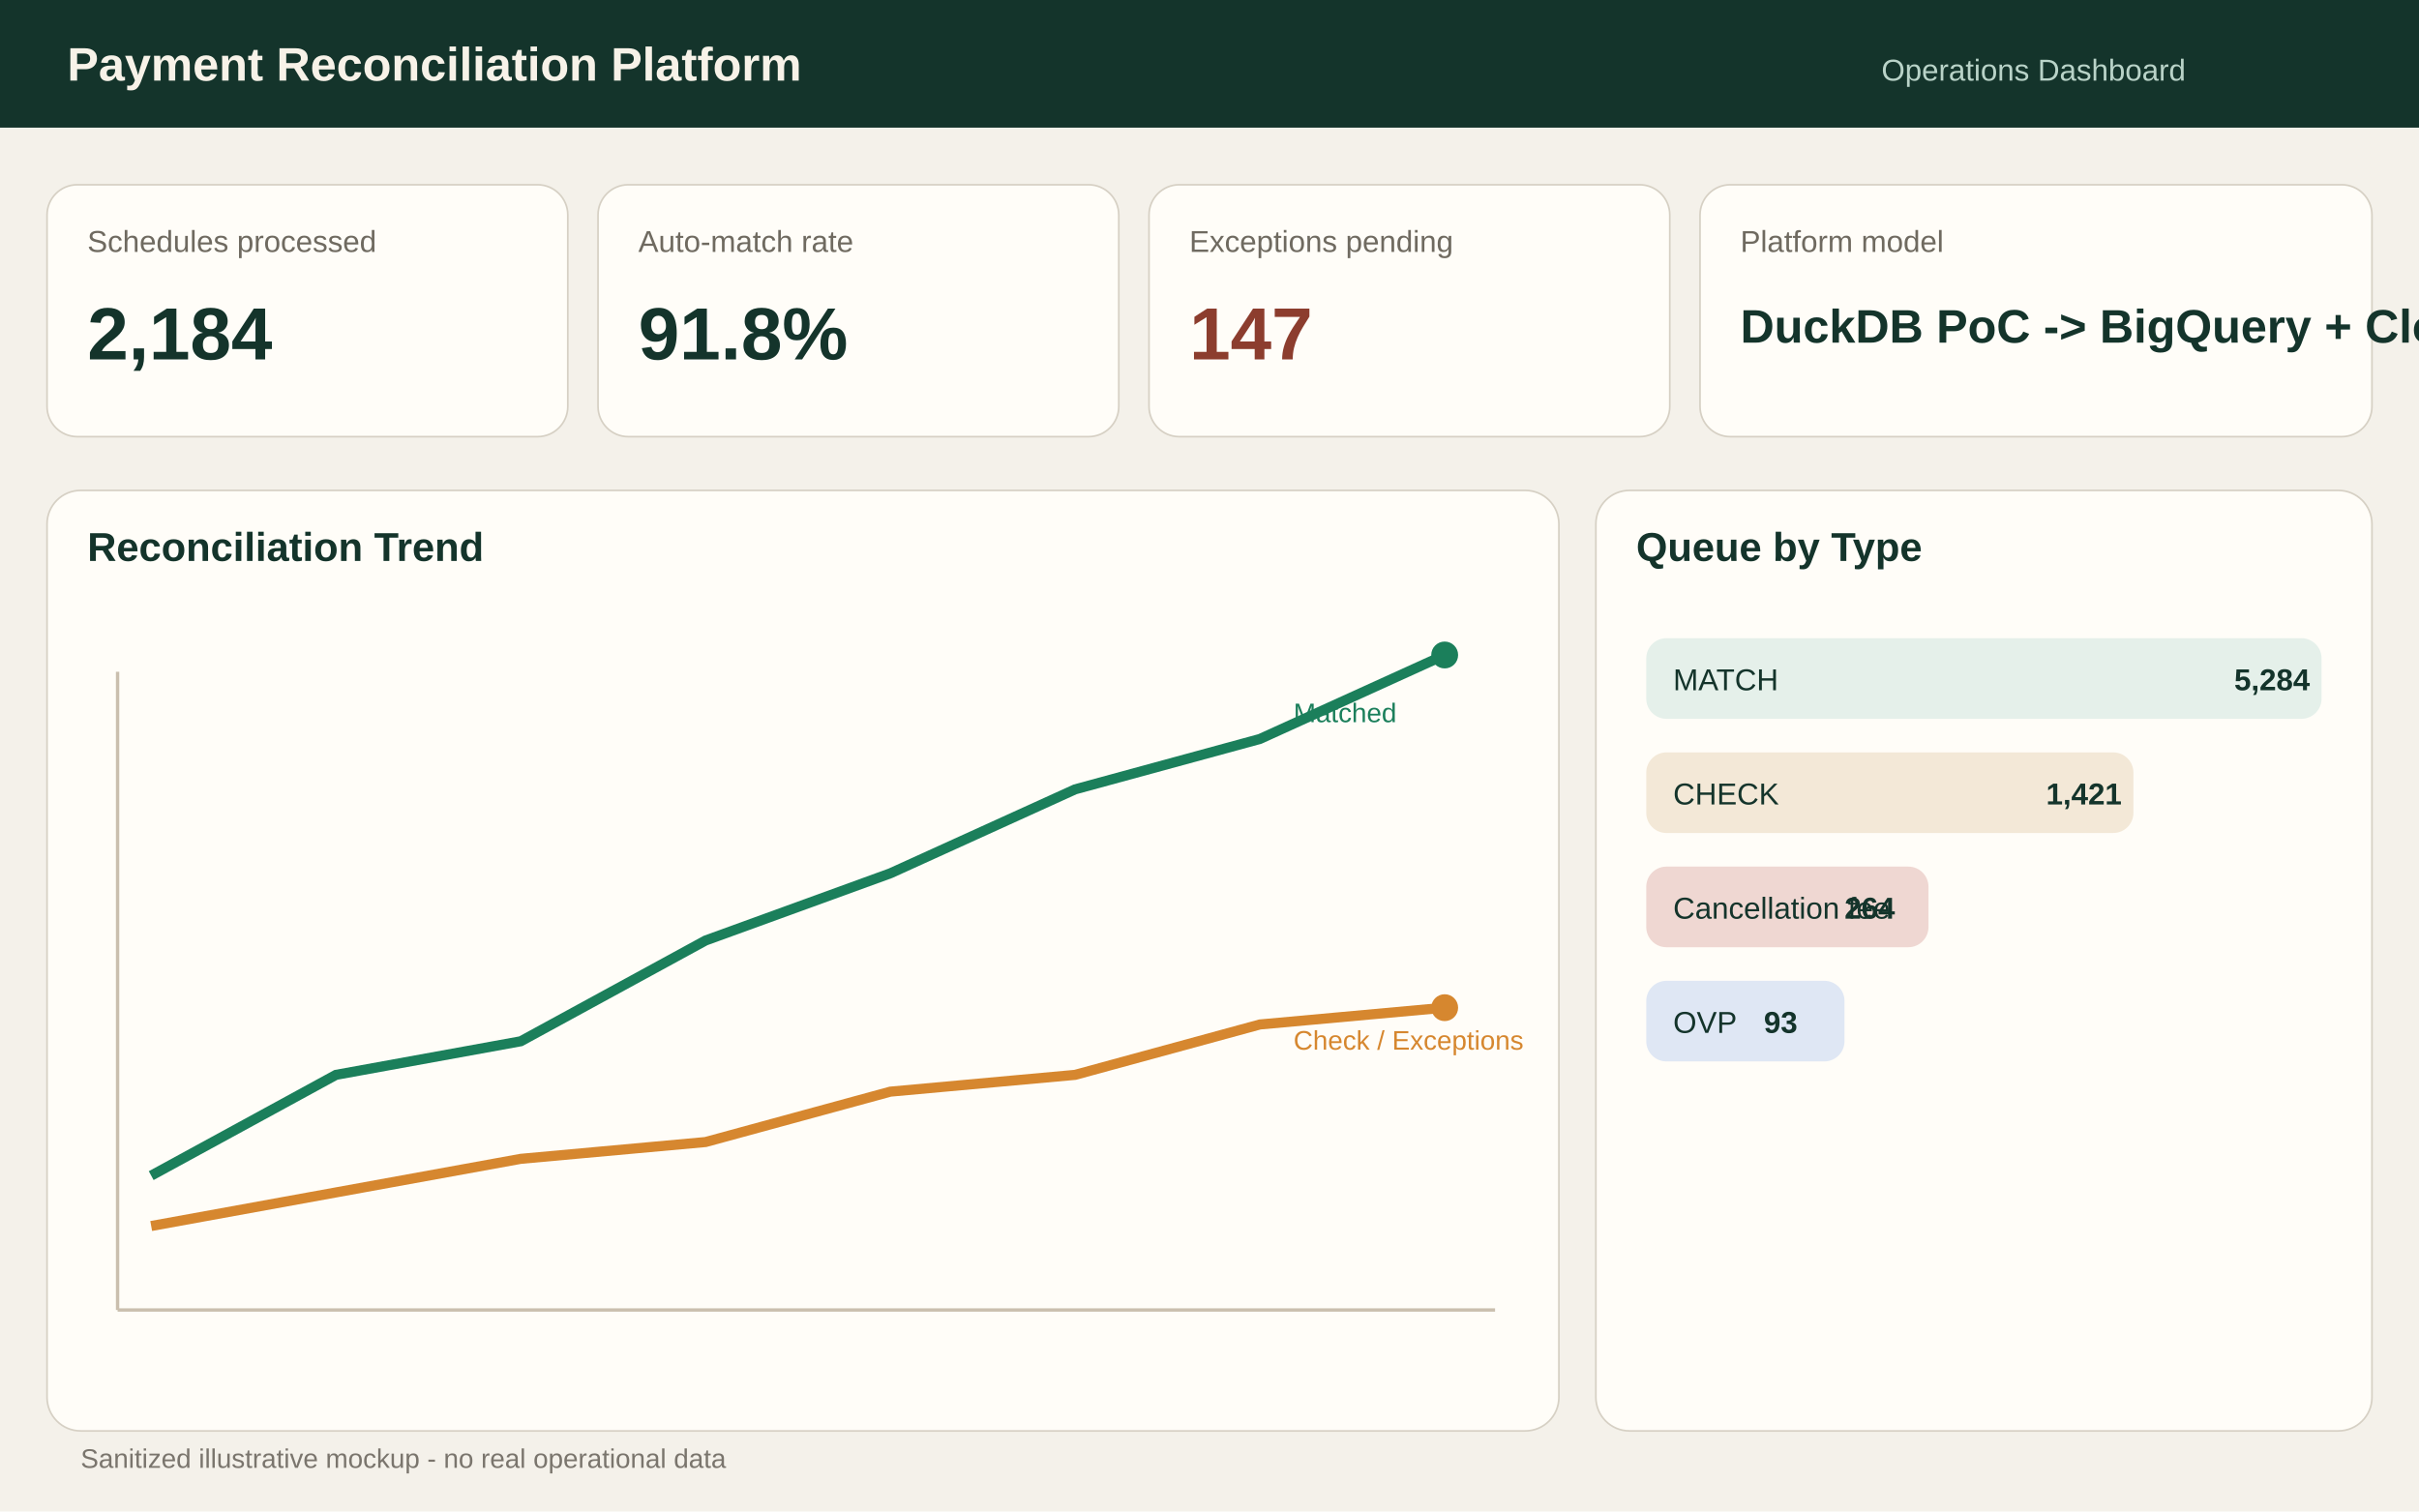
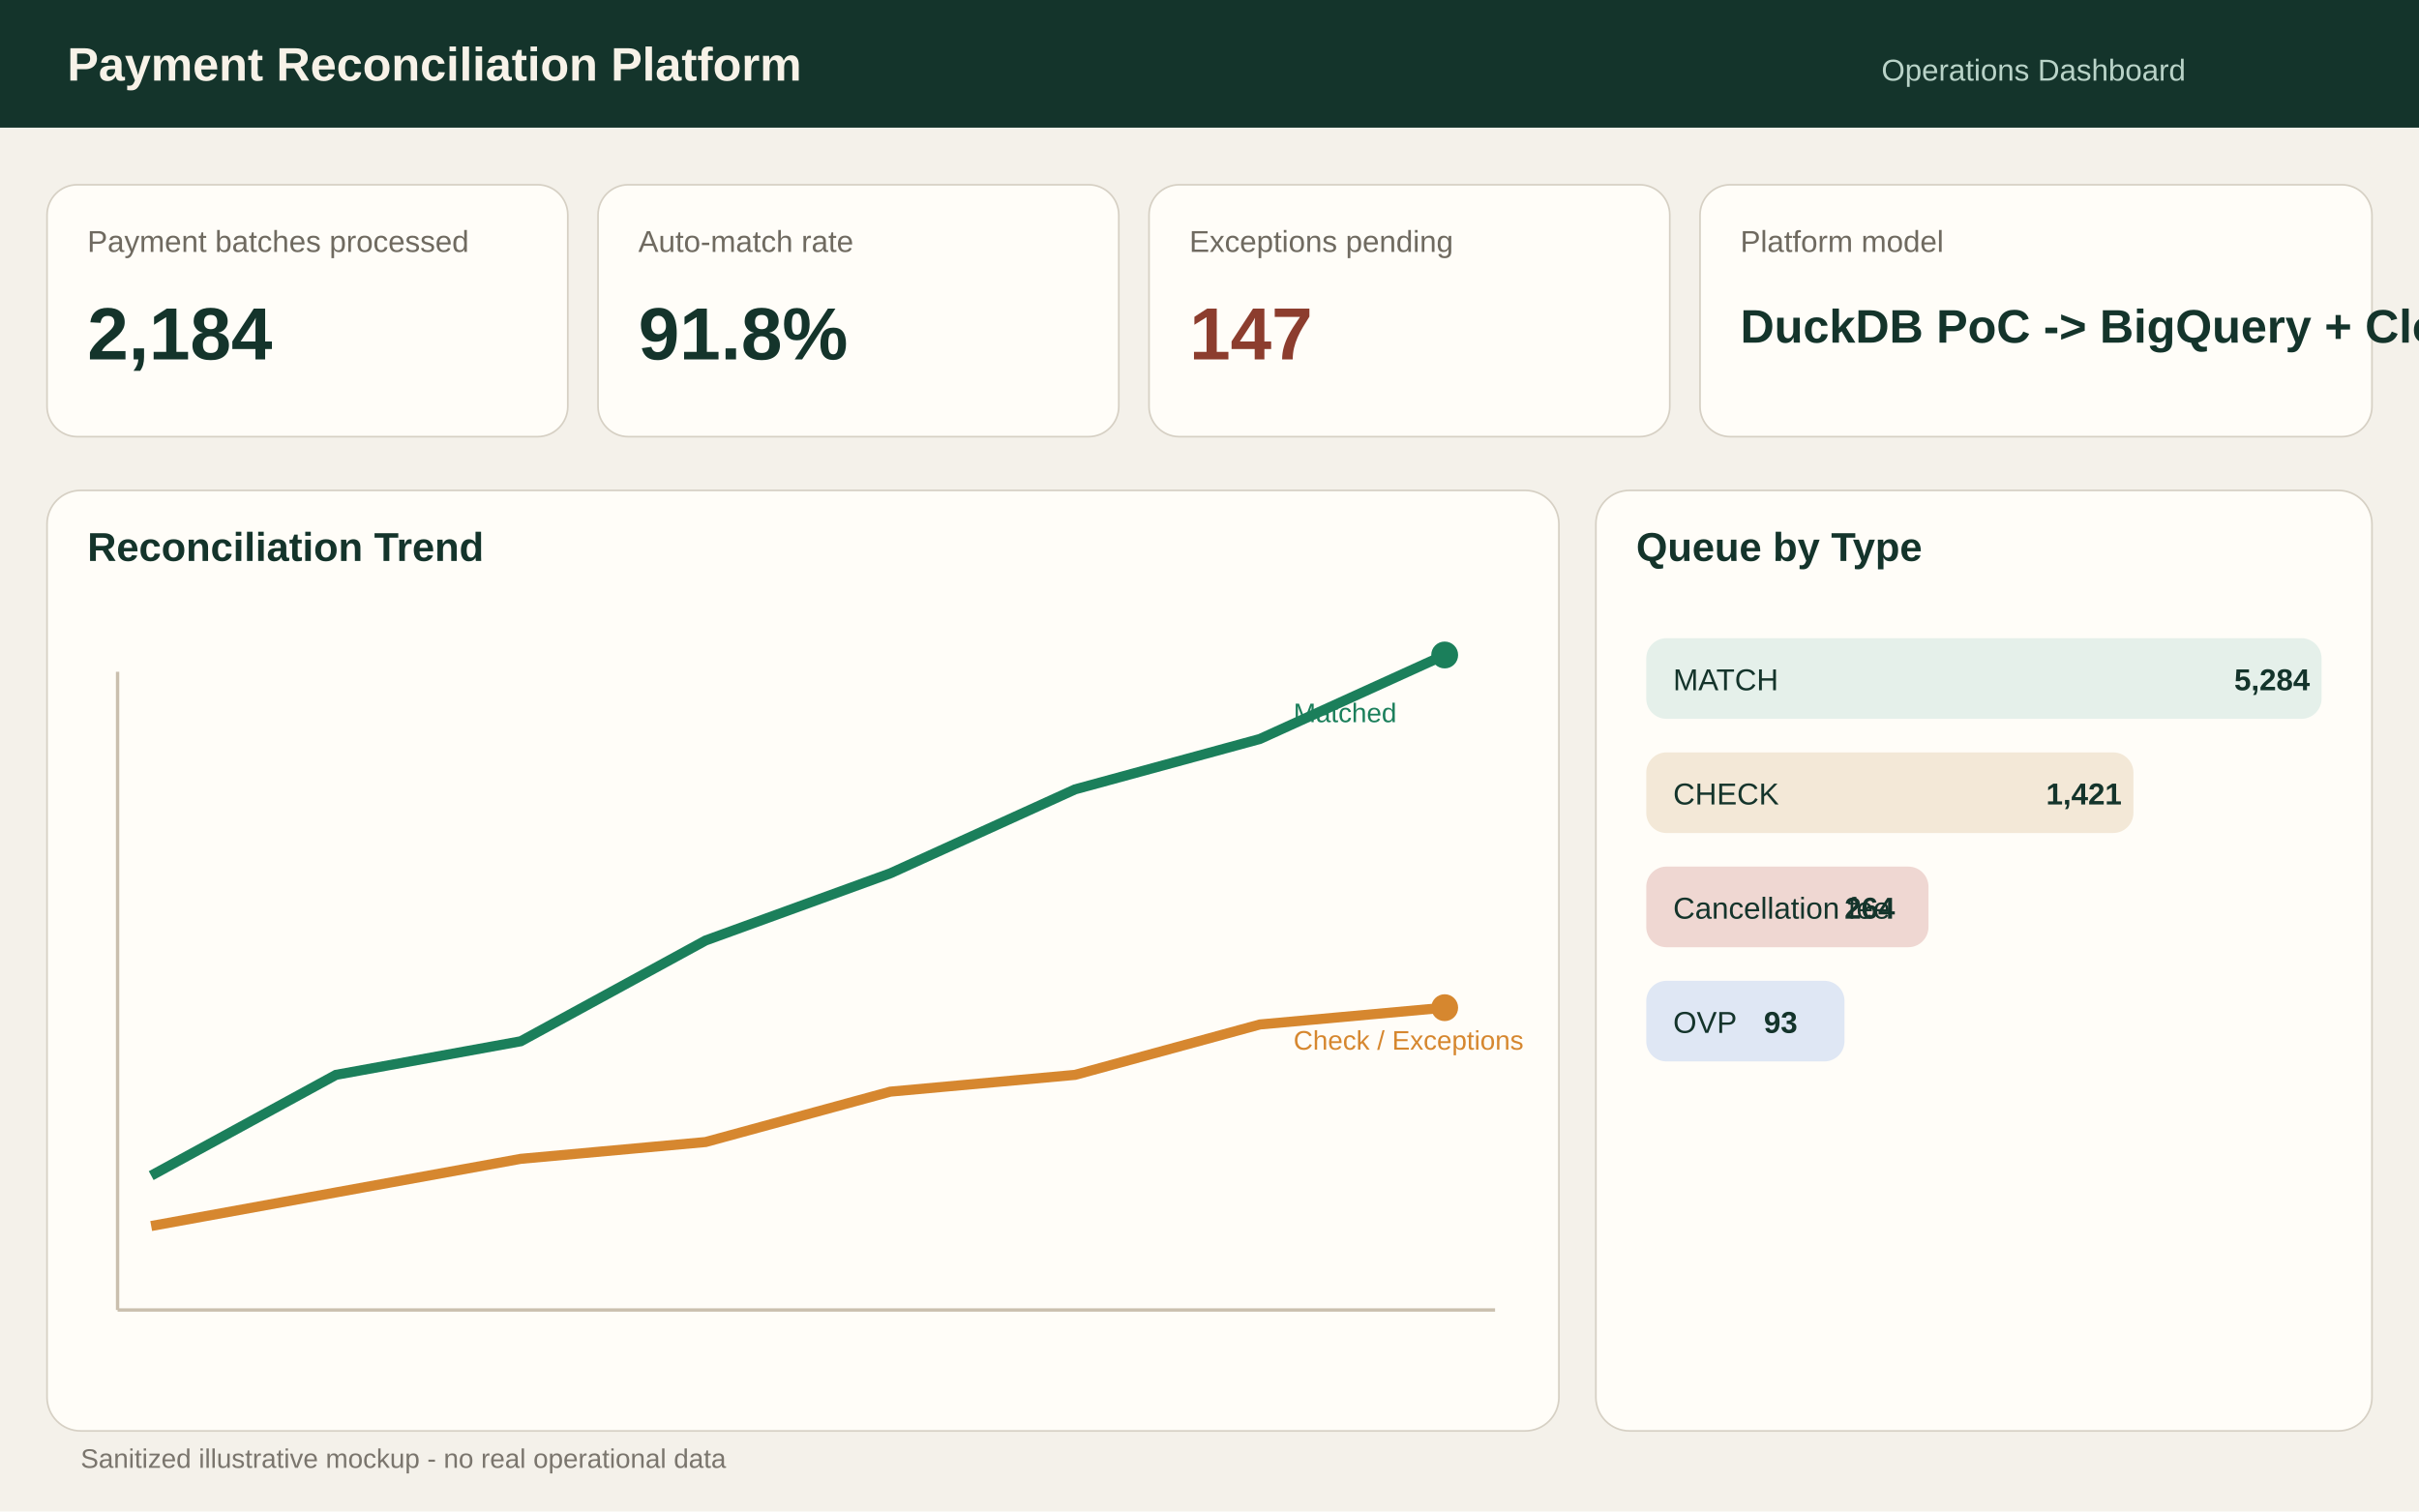
<svg xmlns="http://www.w3.org/2000/svg" width="1440" height="900" viewBox="0 0 1440 900">
  <rect width="1440" height="900" fill="#f4f1ea" />
  <rect x="0" y="0" width="1440" height="76" fill="#14342b" />
  <text x="40" y="48" font-family="Segoe UI, Arial, sans-serif" font-size="28" font-weight="700" fill="#f7f2e8">Payment Reconciliation Platform</text>
  <text x="1120" y="48" font-family="Segoe UI, Arial, sans-serif" font-size="18" fill="#b9d3c8">Operations Dashboard</text>
  <rect x="28" y="110" width="310" height="150" rx="18" fill="#fffdf8" stroke="#d6d0c4" />
  <rect x="356" y="110" width="310" height="150" rx="18" fill="#fffdf8" stroke="#d6d0c4" />
  <rect x="684" y="110" width="310" height="150" rx="18" fill="#fffdf8" stroke="#d6d0c4" />
  <rect x="1012" y="110" width="400" height="150" rx="18" fill="#fffdf8" stroke="#d6d0c4" />
-   <text x="52" y="150" font-family="Segoe UI, Arial, sans-serif" font-size="18" fill="#6f6a60">Schedules processed</text>
+   <text x="52" y="150" font-family="Segoe UI, Arial, sans-serif" font-size="18" fill="#6f6a60">Payment batches processed</text>
  <text x="52" y="214" font-family="Segoe UI, Arial, sans-serif" font-size="44" font-weight="700" fill="#14342b">2,184</text>
  <text x="380" y="150" font-family="Segoe UI, Arial, sans-serif" font-size="18" fill="#6f6a60">Auto-match rate</text>
  <text x="380" y="214" font-family="Segoe UI, Arial, sans-serif" font-size="44" font-weight="700" fill="#14342b">91.8%</text>
  <text x="708" y="150" font-family="Segoe UI, Arial, sans-serif" font-size="18" fill="#6f6a60">Exceptions pending</text>
  <text x="708" y="214" font-family="Segoe UI, Arial, sans-serif" font-size="44" font-weight="700" fill="#8c3d2e">147</text>
  <text x="1036" y="150" font-family="Segoe UI, Arial, sans-serif" font-size="18" fill="#6f6a60">Platform model</text>
  <text x="1036" y="204" font-family="Segoe UI, Arial, sans-serif" font-size="28" font-weight="700" fill="#14342b">DuckDB PoC -&gt; BigQuery + Cloud Run</text>
  <rect x="28" y="292" width="900" height="560" rx="20" fill="#fffdf8" stroke="#d6d0c4" />
  <rect x="950" y="292" width="462" height="560" rx="20" fill="#fffdf8" stroke="#d6d0c4" />
  <text x="52" y="334" font-family="Segoe UI, Arial, sans-serif" font-size="24" font-weight="700" fill="#14342b">Reconciliation Trend</text>
  <text x="974" y="334" font-family="Segoe UI, Arial, sans-serif" font-size="24" font-weight="700" fill="#14342b">Queue by Type</text>
  <line x1="70" y1="780" x2="890" y2="780" stroke="#cabfae" stroke-width="2" />
  <line x1="70" y1="400" x2="70" y2="780" stroke="#cabfae" stroke-width="2" />
  <polyline fill="none" stroke="#1b7f5b" stroke-width="6" points="90,700 200,640 310,620 420,560 530,520 640,470 750,440 860,390" />
  <polyline fill="none" stroke="#d6872f" stroke-width="6" points="90,730 200,710 310,690 420,680 530,650 640,640 750,610 860,600" />
  <circle cx="860" cy="390" r="8" fill="#1b7f5b" />
  <circle cx="860" cy="600" r="8" fill="#d6872f" />
  <text x="770" y="430" font-family="Segoe UI, Arial, sans-serif" font-size="16" fill="#1b7f5b">Matched</text>
  <text x="770" y="625" font-family="Segoe UI, Arial, sans-serif" font-size="16" fill="#d6872f">Check / Exceptions</text>
  <rect x="980" y="380" width="402" height="48" rx="12" fill="#e5f0ea" />
  <rect x="980" y="448" width="290" height="48" rx="12" fill="#f3e8d7" />
  <rect x="980" y="516" width="168" height="48" rx="12" fill="#efd7d2" />
  <rect x="980" y="584" width="118" height="48" rx="12" fill="#dfe7f4" />
  <text x="996" y="411" font-family="Segoe UI, Arial, sans-serif" font-size="18" fill="#14342b">MATCH</text>
  <text x="1330" y="411" font-family="Segoe UI, Arial, sans-serif" font-size="18" font-weight="700" fill="#14342b">5,284</text>
  <text x="996" y="479" font-family="Segoe UI, Arial, sans-serif" font-size="18" fill="#14342b">CHECK</text>
  <text x="1218" y="479" font-family="Segoe UI, Arial, sans-serif" font-size="18" font-weight="700" fill="#14342b">1,421</text>
  <text x="996" y="547" font-family="Segoe UI, Arial, sans-serif" font-size="18" fill="#14342b">Cancellation fee</text>
  <text x="1098" y="547" font-family="Segoe UI, Arial, sans-serif" font-size="18" font-weight="700" fill="#14342b">264</text>
  <text x="996" y="615" font-family="Segoe UI, Arial, sans-serif" font-size="18" fill="#14342b">OVP</text>
  <text x="1050" y="615" font-family="Segoe UI, Arial, sans-serif" font-size="18" font-weight="700" fill="#14342b">93</text>
  <text x="48" y="874" font-family="Segoe UI, Arial, sans-serif" font-size="16" fill="#7a756d">Sanitized illustrative mockup - no real operational data</text>
</svg>
